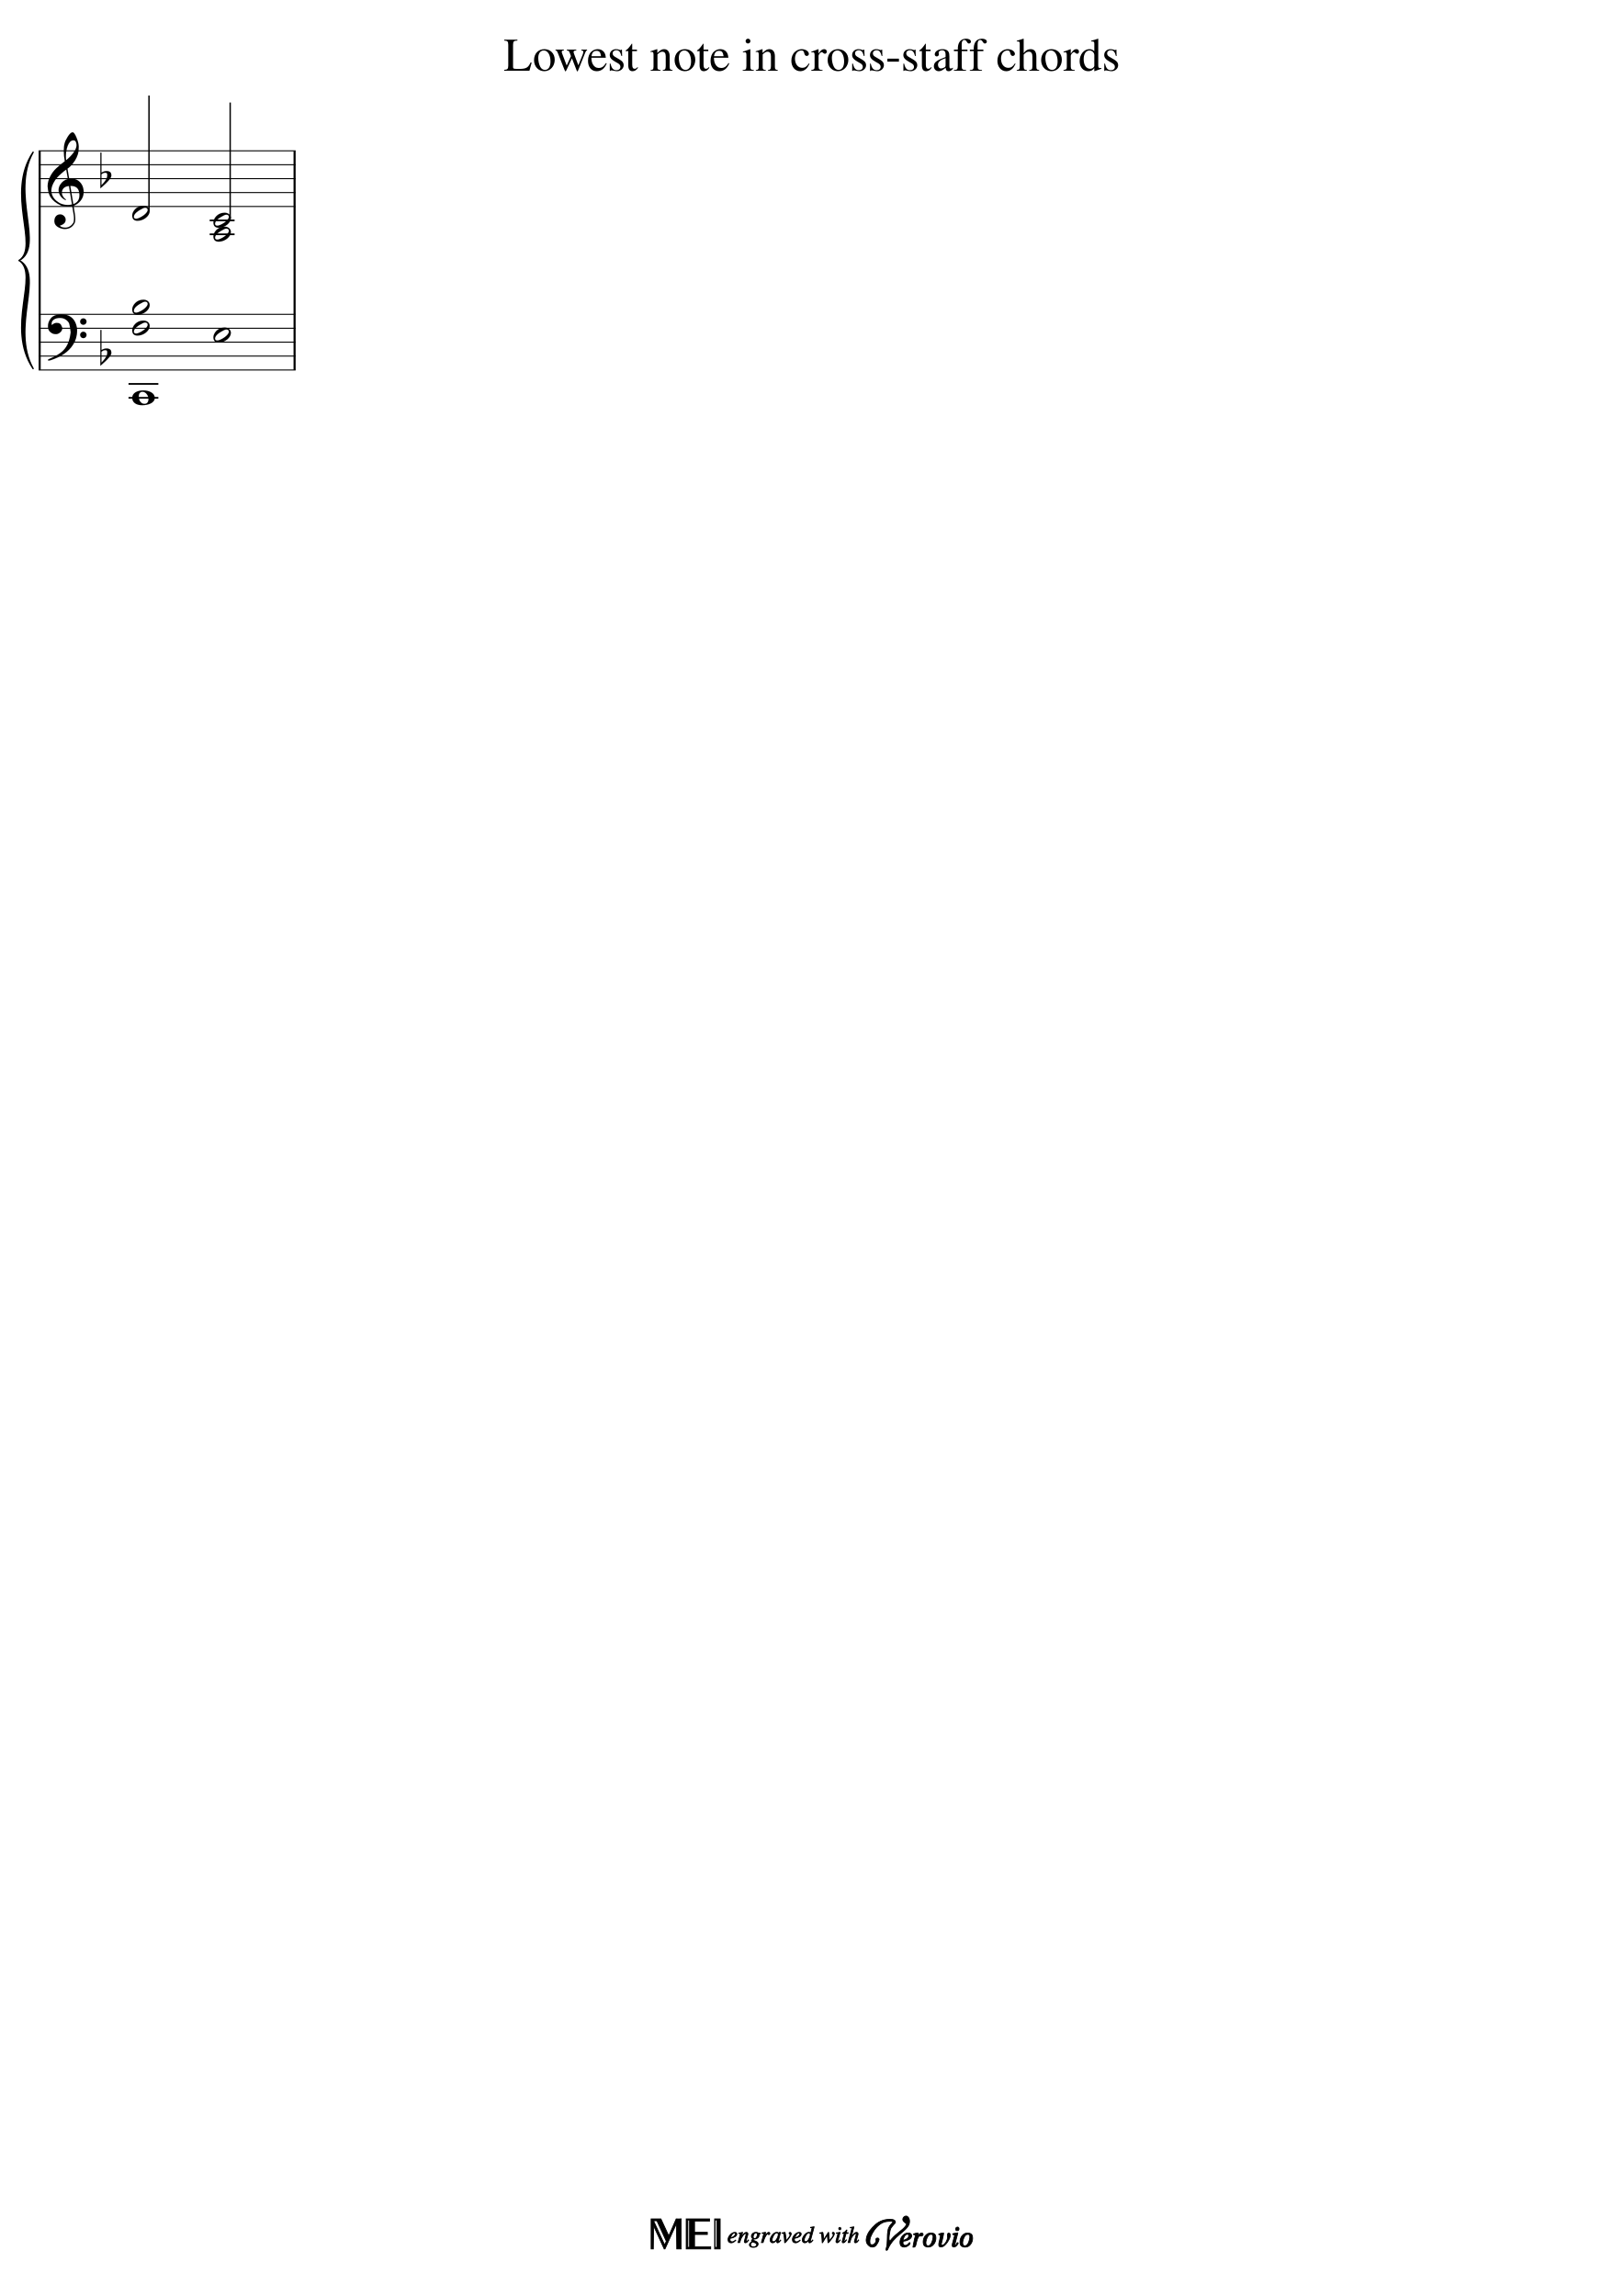
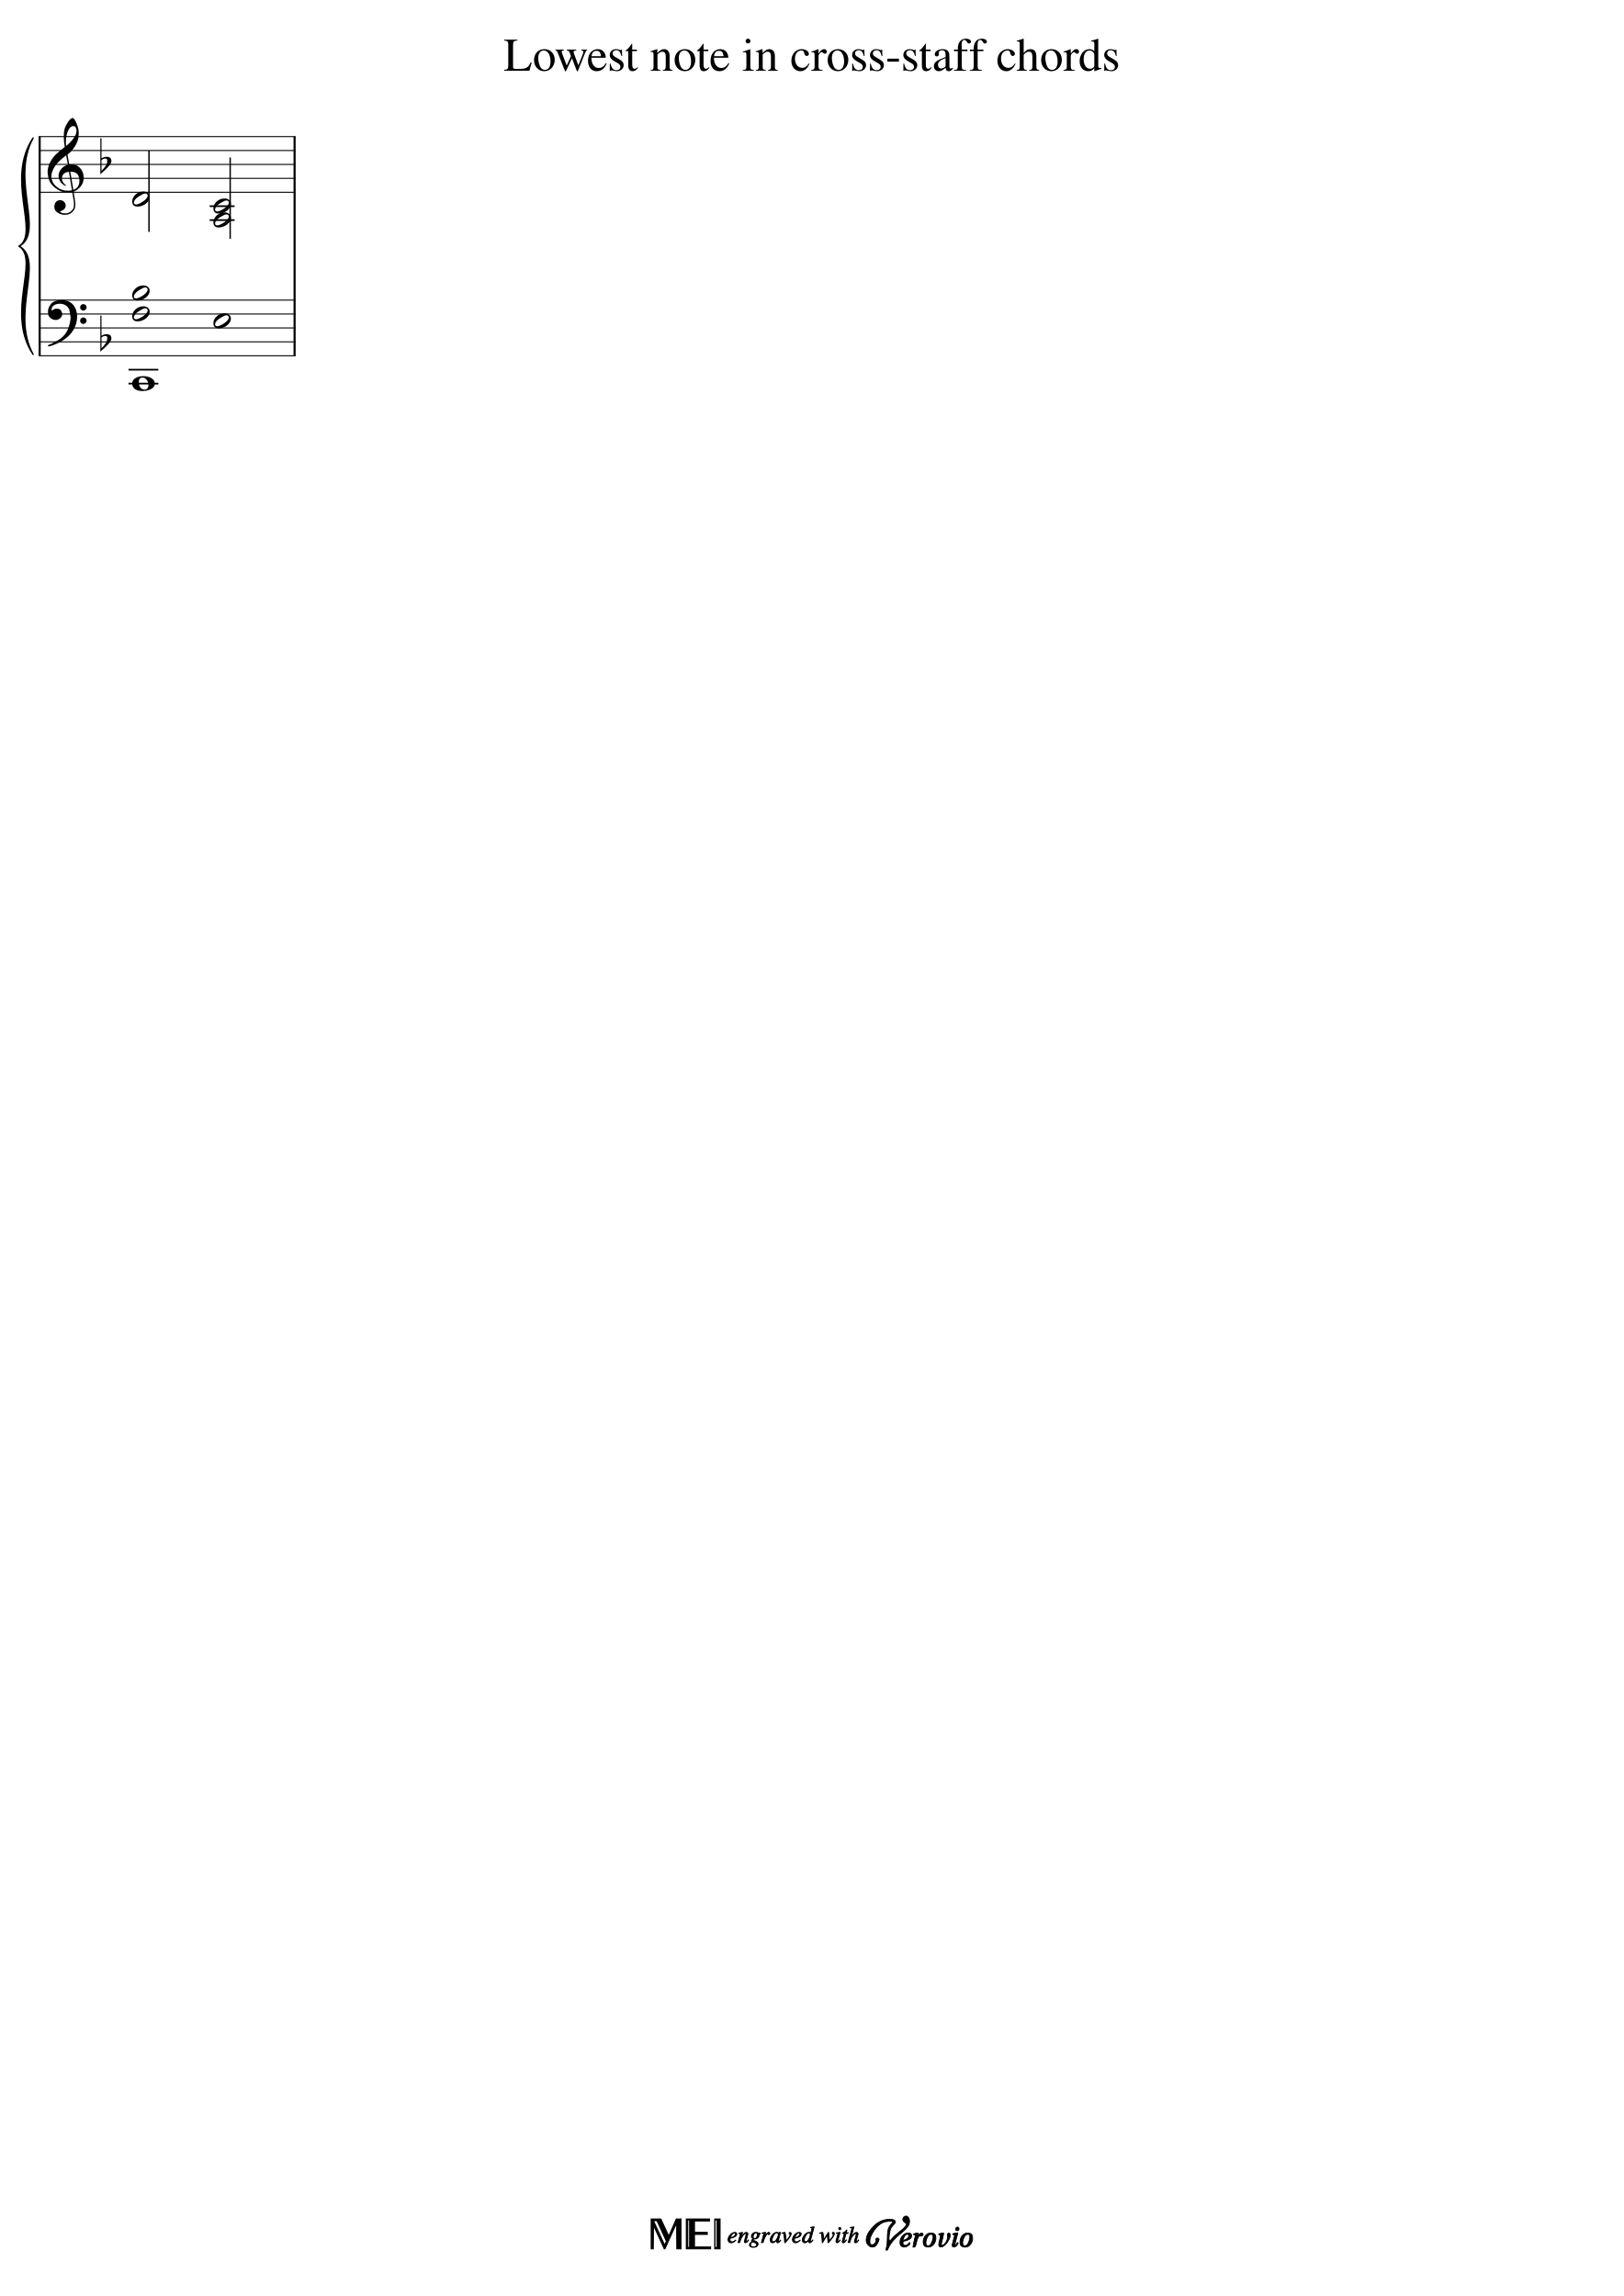
<svg xmlns="http://www.w3.org/2000/svg" xmlns:xlink="http://www.w3.org/1999/xlink" width="2100px" height="2970px" version="1.1" overflow="visible" id="docid">
  <defs>
    <g id="E050-docid">
      <path transform="scale(1,-1)" d="M441 -245c-23 -4 -48 -6 -76 -6c-59 0 -102 7 -130 20c-88 42 -150 93 -187 154c-26 44 -43 103 -48 176c0 6 -1 13 -1 19c0 54 15 111 45 170c29 57 65 106 110 148s96 85 153 127c-3 16 -8 46 -13 92c-4 43 -5 73 -5 89c0 117 16 172 69 257c34 54 64 82 89 82 c21 0 43 -30 69 -92s39 -115 41 -159v-15c0 -109 -21 -162 -67 -241c-13 -20 -63 -90 -98 -118c-13 -9 -25 -19 -37 -29l31 -181c8 1 18 2 28 2c58 0 102 -12 133 -35c59 -43 92 -104 98 -184c1 -7 1 -15 1 -22c0 -123 -87 -209 -181 -248c8 -57 17 -110 25 -162 c5 -31 6 -58 6 -80c0 -30 -5 -53 -14 -70c-35 -64 -88 -99 -158 -103c-5 0 -11 -1 -16 -1c-37 0 -72 10 -108 27c-50 24 -77 59 -80 105v11c0 29 7 55 20 76c18 28 45 42 79 44h6c49 0 93 -42 97 -87v-9c0 -51 -34 -86 -105 -106c17 -24 51 -36 102 -36c62 0 116 43 140 85 c9 16 13 41 13 74c0 20 -1 42 -5 67c-8 53 -18 106 -26 159zM461 939c-95 0 -135 -175 -135 -286c0 -24 2 -48 5 -71c50 39 92 82 127 128c40 53 60 100 60 140v8c-4 53 -22 81 -55 81h-2zM406 119l54 -326c73 25 110 78 110 161c0 7 0 15 -1 23c-7 95 -57 142 -151 142h-12 zM382 117c-72 -2 -128 -47 -128 -120v-7c2 -46 43 -99 75 -115c-3 -2 -7 -5 -10 -10c-70 33 -116 88 -123 172v11c0 68 44 126 88 159c23 17 49 29 78 36l-29 170c-21 -13 -52 -37 -92 -73c-50 -44 -86 -84 -109 -119c-45 -69 -67 -130 -67 -182v-13c5 -68 35 -127 93 -176 s125 -73 203 -73c25 0 50 3 75 9c-19 111 -36 221 -54 331z" />
    </g>
    <g id="E260-docid">
      <path transform="scale(1,-1)" d="M20 110c32 16 54 27 93 27c26 0 35 -3 54 -13c13 -7 24 -20 27 -38l4 -25c0 -28 -16 -57 -45 -89c-23 -25 -39 -44 -65 -68l-88 -79v644h20v-359zM90 106c-32 0 -48 -10 -70 -29v-194c31 31 54 59 71 84c21 32 32 59 32 84c0 9 1 16 1 20c0 14 -3 21 -11 30l-8 3z" />
    </g>
    <g id="E0A3-docid">
      <path transform="scale(1,-1)" d="M278 64c0 22 -17 39 -43 39c-12 0 -26 -3 -41 -10c-85 -43 -165 -94 -165 -156c5 -25 15 -32 49 -32c67 11 200 95 200 159zM0 -36c0 68 73 174 200 174c66 0 114 -39 114 -97c0 -84 -106 -173 -218 -173c-64 0 -96 32 -96 96z" />
    </g>
    <g id="E062-docid">
      <path transform="scale(1,-1)" d="M582 -120c0 32 26 58 58 58s58 -26 58 -58s-26 -58 -58 -58s-58 26 -58 58zM582 120c0 32 26 58 58 58s58 -26 58 -58s-26 -58 -58 -58s-58 26 -58 58zM158 96c51 0 73 -14 88 -49l16 -39c0 -17 -2 -30 -7 -40c-3 -11 -10 -21 -19 -31c-17 -18 -49 -43 -84 -43 c-55 0 -77 13 -112 44c-24 21 -35 55 -35 100c0 46 14 81 32 112c30 52 71 79 137 93l36 6l26 2c154 0 235 -68 274 -182c11 -32 18 -68 18 -107c0 -103 -26 -182 -68 -250c-89 -145 -234 -230 -412 -288l-30 -5c-9 0 -14 3 -14 8c3 10 5 11 10 16c35 15 70 30 96 44l78 43 c96 57 162 136 197 258c9 33 17 60 22 100c3 22 5 35 6 39c-7 69 -16 115 -23 140s-4 22 -16 40c-8 12 -19 23 -31 34c-24 21 -62 44 -118 44c-48 0 -84 -8 -113 -28c-28 -19 -42 -44 -42 -73v-16c2 -5 3 -9 4 -11c24 22 52 39 84 39z" />
    </g>
    <g id="E0A2-docid">
      <path transform="scale(1,-1)" d="M198 133c102 0 207 -45 207 -133c0 -92 -118 -133 -227 -133c-101 0 -178 46 -178 133c0 88 93 133 198 133zM293 -21c0 14 -3 29 -8 44c-7 20 -18 38 -33 54c-20 21 -43 31 -68 31l-20 -2c-15 -5 -27 -14 -36 -28c-4 -9 -6 -17 -8 -24s-3 -16 -3 -27c0 -15 3 -34 9 -57 s18 -41 34 -55c15 -15 36 -23 62 -23c4 0 10 1 18 2c19 5 32 15 40 30s13 34 13 55z" />
    </g>
  </defs>
  <style type="text/css">#docid g.ending, #docid g.fing, #docid g.reh, #docid g.tempo {font-weight:bold;}#docid g.dir, #docid g.dynam, #docid g.mNum {font-style:italic;}#docid g.label {font-weight:normal;}#docid ellipse, #docid path, #docid polygon, #docid polyline, #docid rect {stroke:currentColor}</style>
  <svg class="definition-scale" color="black" font-family="Times, serif" viewBox="0 0 21000 29700">
    <g class="page-margin" transform="translate(500, 500)">
      <g id="iJ6YNS9" class="mdiv pageMilestone" />
      <g id="j6ERYJ7" class="score pageMilestone" />
      <g id="i14SN0R8" class="system">
-         <path d="M13 1451 L13 4286" stroke-width="27" />
+         <path d="M13 1267 L13 4102" stroke-width="27" />
        <g id="yKWTSKG" class="grpSym">
-           <path d="M-72,4268 C-432,3728 18,3049 -252,2869 C81,3049 -369,3728 -72,4268" stroke-width="18" stroke-linecap="round" stroke-linejoin="round" />
-           <path d="M-72,1469 C-369,2009 81,2689 -252,2869 C18,2689 -432,2009 -72,1469" stroke-width="18" stroke-linecap="round" stroke-linejoin="round" />
+           <path d="M-72,4084 C-432,3544 18,2865 -252,2685 C81,2865 -369,3544 -72,4084" stroke-width="18" stroke-linecap="round" stroke-linejoin="round" />
+           <path d="M-72,1285 C-369,1825 81,2505 -252,2685 C18,2505 -432,1825 -72,1285" stroke-width="18" stroke-linecap="round" stroke-linejoin="round" />
        </g>
        <g id="gT9LEN2" class="section systemMilestone" />
        <g id="xQSQG56" class="measure">
          <g id="y16753K6" class="staff">
-             <path d="M0 1451 L3323 1451" stroke-width="13" />
-             <path d="M0 1631 L3323 1631" stroke-width="13" />
-             <path d="M0 1811 L3323 1811" stroke-width="13" />
-             <path d="M0 1991 L3323 1991" stroke-width="13" />
-             <path d="M0 2171 L3323 2171" stroke-width="13" />
+             <path d="M0 1267 L3323 1267" stroke-width="13" />
+             <path d="M0 1447 L3323 1447" stroke-width="13" />
+             <path d="M0 1627 L3323 1627" stroke-width="13" />
+             <path d="M0 1807 L3323 1807" stroke-width="13" />
+             <path d="M0 1987 L3323 1987" stroke-width="13" />
            <g id="v19VYQ6Y" class="clef">
-               <use xlink:href="#E050-docid" transform="translate(117, 1991) scale(0.72, 0.72)" />
+               <use xlink:href="#E050-docid" transform="translate(117, 1807) scale(0.72, 0.72)" />
            </g>
            <g id="x109P49T" class="keySig">
              <g id="z1CJ4AUV" class="keyAccid">
-                 <use xlink:href="#E260-docid" transform="translate(798, 1811) scale(0.72, 0.72)" />
+                 <use xlink:href="#E260-docid" transform="translate(798, 1627) scale(0.72, 0.72)" />
              </g>
            </g>
            <g class="ledgerLines below">
-               <path d="M2212 2351 L2534 2351" stroke-width="22" />
-               <path d="M2212 2531 L2534 2531" stroke-width="22" />
+               <path d="M2212 2167 L2534 2167" stroke-width="22" />
+               <path d="M2212 2347 L2534 2347" stroke-width="22" />
            </g>
            <g id="z1XZBIJA" class="layer">
              <g id="a12WP67W" class="chord">
                <g id="z1M5W8JL" class="stem">
-                   <path d="M1427 2238 L1427 736" stroke-width="18" />
+                   <path d="M1427 2499 L1427 1447" stroke-width="18" />
                </g>
                <g id="b4Y5DFV" class="note">
                  <g class="notehead">
-                     <use xlink:href="#E0A3-docid" transform="translate(1210, 2261) scale(0.72, 0.72)" />
+                     <use xlink:href="#E0A3-docid" transform="translate(1210, 2077) scale(0.72, 0.72)" />
                  </g>
                  <g id="cNFAQML" class="accid" />
                </g>
                <g id="d1RIF43L" class="note">
                  <g class="notehead">
-                     <use xlink:href="#E0A3-docid" transform="translate(1210, 3476) scale(0.72, 0.72)" />
+                     <use xlink:href="#E0A3-docid" transform="translate(1210, 3292) scale(0.72, 0.72)" />
                  </g>
                  <g id="e36A7UB" class="accid" />
                </g>
                <g id="fW4SW7P" class="note">
                  <g class="notehead">
-                     <use xlink:href="#E0A3-docid" transform="translate(1210, 3746) scale(0.72, 0.72)" />
+                     <use xlink:href="#E0A3-docid" transform="translate(1210, 3562) scale(0.72, 0.72)" />
                  </g>
                  <g id="g17JWEWV" class="accid" />
                </g>
              </g>
              <g id="h11BYRB0" class="chord">
                <g id="aA571PQ" class="stem">
-                   <path d="M2477 2328 L2477 826" stroke-width="18" />
+                   <path d="M2477 2589 L2477 1537" stroke-width="18" />
                </g>
                <g id="iEPNT2P" class="note">
                  <g class="notehead">
-                     <use xlink:href="#E0A3-docid" transform="translate(2260, 2351) scale(0.72, 0.72)" />
+                     <use xlink:href="#E0A3-docid" transform="translate(2260, 2167) scale(0.72, 0.72)" />
                  </g>
                  <g id="j180F7IU" class="accid" />
                </g>
                <g id="k1JVOWO3" class="note">
                  <g class="notehead">
-                     <use xlink:href="#E0A3-docid" transform="translate(2260, 3836) scale(0.72, 0.72)" />
+                     <use xlink:href="#E0A3-docid" transform="translate(2260, 3652) scale(0.72, 0.72)" />
                  </g>
                  <g id="l168SLSU" class="accid" />
                </g>
                <g id="m1I1R6XU" class="note">
                  <g class="notehead">
-                     <use xlink:href="#E0A3-docid" transform="translate(2260, 2531) scale(0.72, 0.72)" />
+                     <use xlink:href="#E0A3-docid" transform="translate(2260, 2347) scale(0.72, 0.72)" />
                  </g>
                  <g id="n3L1BSY" class="accid" />
                </g>
              </g>
            </g>
          </g>
          <g id="oYFJ0C6" class="staff">
-             <path d="M0 3566 L3323 3566" stroke-width="13" />
-             <path d="M0 3746 L3323 3746" stroke-width="13" />
-             <path d="M0 3926 L3323 3926" stroke-width="13" />
-             <path d="M0 4106 L3323 4106" stroke-width="13" />
-             <path d="M0 4286 L3323 4286" stroke-width="13" />
+             <path d="M0 3382 L3323 3382" stroke-width="13" />
+             <path d="M0 3562 L3323 3562" stroke-width="13" />
+             <path d="M0 3742 L3323 3742" stroke-width="13" />
+             <path d="M0 3922 L3323 3922" stroke-width="13" />
+             <path d="M0 4102 L3323 4102" stroke-width="13" />
            <g id="bKYQNZT" class="clef">
-               <use xlink:href="#E062-docid" transform="translate(117, 3746) scale(0.72, 0.72)" />
+               <use xlink:href="#E062-docid" transform="translate(117, 3562) scale(0.72, 0.72)" />
            </g>
            <g id="dA6A4P8" class="keySig">
              <g id="fKION1A" class="keyAccid">
-                 <use xlink:href="#E260-docid" transform="translate(798, 4106) scale(0.72, 0.72)" />
+                 <use xlink:href="#E260-docid" transform="translate(798, 3922) scale(0.72, 0.72)" />
              </g>
            </g>
            <g class="ledgerLines below">
-               <path d="M1162 4466 L1548 4466" stroke-width="22" />
-               <path d="M1162 4646 L1548 4646" stroke-width="22" />
+               <path d="M1162 4282 L1548 4282" stroke-width="22" />
+               <path d="M1162 4462 L1548 4462" stroke-width="22" />
            </g>
            <g id="p6KLLMO" class="layer">
              <g id="q4CA8UL" class="note">
                <g class="notehead">
-                   <use xlink:href="#E0A2-docid" transform="translate(1210, 4646) scale(0.72, 0.72)" />
+                   <use xlink:href="#E0A2-docid" transform="translate(1210, 4462) scale(0.72, 0.72)" />
                </g>
                <g id="r10DL3CR" class="accid" />
              </g>
            </g>
          </g>
          <g id="w1I5DK26" class="barLine">
-             <path d="M3310 1451 L3310 2171" stroke-width="27" />
-             <path d="M3310 3566 L3310 4286" stroke-width="27" />
-             <path d="M3310 2171 L3310 3566" stroke-width="27" />
+             <path d="M3310 1267 L3310 1987" stroke-width="27" />
+             <path d="M3310 3382 L3310 4102" stroke-width="27" />
+             <path d="M3310 1987 L3310 3382" stroke-width="27" />
          </g>
        </g>
        <g id="b1XSZE2H" class="systemMilestoneEnd gT9LEN2" />
      </g>
      <g id="c1IEYM10" class="pageMilestoneEnd j6ERYJ7" />
      <g id="dIZDUHE" class="pageMilestoneEnd iJ6YNS9" />
      <g id="kOVASEE" class="pgHead autogenerated">
        <text font-size="0px">
          <tspan id="l1I7OPR1" class="rend" x="10000" y="415" text-anchor="middle">
            <tspan id="m81K135" class="rend">
              <tspan id="n2N7U24" class="text">
                <tspan font-size="607px">Lowest note in cross-staff chords</tspan>
              </tspan>
            </tspan>
          </tspan>
        </text>
      </g>
      <g id="e1EHME80" class="pgFoot autogenerated">
        <g id="f1BEGS43" class="fig">
          <g class="svg" transform="translate(7750, 28099) scale(10, 10)">
            <g>
              <path fill="#000000" d="M 17.113,49.265 V 10.368 h 12.697 c 3.289,7.337 6.713,14.61 10.127,21.889 3.42,-7.485 6.256,-14.205 9.589,-21.91 2.436,0.104 4.317,0.085 6.484,-0.058 V 49.264 H 50.274 C 50.145,38.356 50.016,27.448 49.887,16.54 45.003,27.315 39.967,38.434 35.084,49.209 34.679,49.344 34.427,49.136 34.022,49.271 29.466,39.331 24.91,29.391 20.354,19.451 20.224,29.389 20.095,39.327 19.965,49.264 H 17.113 Z M 36.754,39.325 C 32.721,30.513 28.688,21.701 24.655,12.889 22.531,12.751 22.657,12.71 20.714,12.814 v 0.966 c 4.613,9.998 9.609,20.749 13.873,30.082 0.722,-1.513 1.445,-3.025 2.167,-4.538 z m 25.738,9.94 c 0,-12.966 0,-25.931 0,-38.897 10.084,0 20.169,0 30.253,0 0,0.96 0,1.921 0,2.881 -6.483,0 -12.966,0 -19.448,0 0,4.802 0,9.604 0,14.406 5.522,0 11.045,0 16.567,0 0,0.96 0,1.921 0,2.881 -5.522,0 -11.045,0 -16.567,0 0,5.282 0,10.565 0,15.847 6.963,0 13.926,0 20.889,0 0,0.96 0,1.921 0,2.881 -10.565,0 -21.129,0 -31.694,0 z m 4.322,-2.161 c 0,-11.765 0,-23.53 0,-35.295 -0.72,0 -1.441,0 -2.161,0 0,11.765 0,23.53 0,35.295 0.72,0 1.441,0 2.161,0 z m 32.414,2.161 c 0,-12.966 0,-25.931 0,-38.897 2.401,0 4.802,0 7.203,0 0,12.966 0,25.931 0,38.897 -2.401,0 -4.802,0 -7.203,0 z m 2.881,-2.161 c 0,-11.765 0,-23.53 0,-35.295 -0.72,0 -1.441,0 -2.161,0 0,11.765 0,23.53 0,35.295 0.72,0 1.441,0 2.161,0 z" />
              <path fill="#000000" d="m 346.3,6.7 c -3.1,0.5 -4.9,4.4 -2.7,6.8 1.2,1.4 2.7,2.4 4.1,3.5 -2.4,5.3 -7.7,8.3 -11.9,12.1 -3.7,2.8 -7,6.2 -9.7,9.9 -2.2,-0.8 -0.915,-7.719 -0.627,-9.5 0.288,-1.781 0.727,-6.4 2.927,-8.7 1.3,-1.9 3,-3.5 4.5,-5.2 1.2,-3.4 -3.2,-4.9 -5.8,-4.6 -7.3,-0.5 -14.6,2 -20,6.8 -5,4.6 -10,10.1 -11.5,17 -0.9,3.5 -0.2,7.5 2.8,9.9 2.5,2.8 7.4,2.9 9.8,-0.2 1.7,-2.3 3.2,-4.8 3.8,-7.6 -0.1,-2.6 -4.4,-2.3 -4.3,0.2 1.2,2.4 -0.9,4.7 -2.7,6.2 -1.7,0.9 -4.7,0.7 -4.8,-1.7 -1,-5.8 2.1,-11.3 5.2,-16.1 4,-5.8 9.8,-11.2 17.2,-11.8 1.6,0 8.1,-1.2 6.8,1.4 -2.8,2.8 -5.6,6.1 -6,10.3 -1.6,7.7 0.1,15.7 -2.3,23.2 -1.1,3.9 2,2.6 2.5,0.2 3.3,-7.4 8.9,-13.4 15.1,-18.5 4.2,-3.9 9.5,-7.1 11.9,-12.6 1.3,-3.6 1.2,-9 -2.7,-10.9 -0.504,-0.177 -1.07,-0.165 -1.6,-0.1 z m 66,14.5 c -2,0.8 -1.8,4.9 0.8,4.4 3.4,0.4 2.9,-6.2 -0.8,-4.4 z m 0.6,7.3 c -1.3,0.5 -7.6,0.5 -5.4,2.2 4,-0.3 0.7,4.5 0.6,6.7 -0.4,2.9 -2.4,5.9 -1.2,8.8 2.7,1.7 5.6,-0.8 6.8,-3.2 1.6,-1.4 -0.5,-3 -1.2,-0.9 -0.4,0.8 -2.4,3.5 -2.6,1.8 1.1,-5 2.7,-9.9 3.9,-14.9 l -0.1,-0.5 h -0.9 z m -65.1,0.2 c -6.5,1.6 -10.5,9.5 -8.2,15.7 2.1,3.4 7.4,2.9 10.1,0.4 2,-0.2 3.6,-5.3 1,-3.4 -1.4,2 -4,4.2 -6.5,2.8 -2.2,-1.9 -1.9,-5.7 1.7,-5.3 3.1,-0.9 6.9,-2.1 8.1,-5.5 0.9,-2.7 -1.6,-5.2 -4.3,-4.8 h -1.1 -0.7 z m 13.6,0 c -2.2,0 -8.5,1.8 -2.9,2.3 0.9,1.9 -1,4.9 -1.1,7.2 -0.5,2.9 -1.4,5.7 -1.7,8.7 3.7,0.7 3.8,-2.6 4.4,-5.3 0.9,-3.3 1.6,-7 4.1,-9.5 2.4,1.6 6.8,-0.7 3.7,-3.4 -2.9,-0.5 -4.8,2.4 -6.2,4.3 0,-1.2 2.4,-5 -0.2,-4.3 z m 15.8,0 c -6.4,1.3 -9.6,9.1 -7.7,14.9 1.9,4 7.7,3.9 11,1.7 4.1,-3 6,-8.9 4.4,-13.7 -1.3,-3 -4.8,-3.2 -7.6,-3 z m 17,0 c -2.3,0 -8.8,1.9 -3,2.4 0.4,2.5 -1,5.7 -1.4,8.4 -0.7,2.4 -1.8,7.5 2.1,7.2 3.8,-0.1 6.5,-3.5 8.5,-6.3 2,-3.2 4.5,-7 3.3,-10.9 -3.7,-3 -3.6,2.6 -3.1,5.1 -0.7,3.8 -2.7,7.9 -6.2,9.8 -3.6,0.6 -1,-4.3 -0.8,-6.1 0.6,-3.2 1.6,-6.3 1.9,-9.5 h -1.1 z m 30.6,0 c -6.3,1.2 -9.5,8.9 -7.8,14.7 1.5,4 7.2,4.2 10.5,2.4 4.6,-2.8 6.6,-9.3 4.8,-14.3 -1.4,-2.8 -4.8,-3 -7.5,-2.8 z m -75.4,1.7 c 2.1,1.5 0.2,4.7 -1.6,5.7 -1.1,0.4 -5.5,3.4 -4.6,0.7 0.8,-2.7 2.2,-6.2 5.3,-6.6 l 0.9,0.1 z m 30.8,0 c 2.6,1.5 1.3,5.2 0.8,7.6 -0.8,2.7 -1.9,5.9 -4.7,7.1 -5.1,0.8 -4,-5.8 -2.8,-8.8 1,-2.8 3,-6.8 6.7,-5.8 z m 47.1,-0.1 c 2.9,0.7 2,4.7 1.5,6.8 -0.7,3 -1.8,6.7 -5,8 -4.7,0.8 -4,-5.1 -3,-7.9 0.9,-3 2.7,-7.3 6.5,-6.8 z" />
              <g>
                <path d="m 116.566,37.118 q 0,-3.252 2.93,-6.299 2.9,-3.047 5.991,-3.047 1.143,0 1.816,0.527 0.674,0.527 0.674,1.567 0,2.109 -2.476,3.618 -2.461,1.494 -5.186,1.831 l -0.835,0.103 q -0.19,0.601 -0.264,0.967 -0.073,0.352 -0.073,0.894 0,1.289 0.835,2.007 0.85,0.718 2.007,0.718 1.099,0 2.329,-0.732 0.703,-0.425 2.036,-1.523 l 0.381,0.337 q -0.659,0.835 -1.89,1.714 -2.183,1.567 -4.38,1.567 -1.553,0 -2.725,-1.099 -1.172,-1.099 -1.172,-3.149 z m 3.12,-2.358 q 2.798,-0.41 4.556,-1.963 Q 126,31.229 126,29.691 q 0,-0.557 -0.264,-0.879 -0.264,-0.337 -0.776,-0.337 -0.952,0 -1.875,0.82 -0.908,0.806 -1.641,1.831 -0.776,1.201 -1.23,2.3 -0.249,0.586 -0.527,1.333 z" />
                <path d="m 129.472,41 2.534,-9.053 q 0.322,-1.143 0.366,-1.377 0.059,-0.249 0.059,-0.527 0,-0.425 -0.249,-0.659 -0.234,-0.249 -0.938,-0.249 -0.176,0 -0.352,0.029 -0.161,0.015 -0.366,0.044 v -0.498 q 0.952,-0.146 1.348,-0.22 0.41,-0.073 0.879,-0.176 l 2.622,-0.571 q 0.088,0.059 0.117,0.132 l -1.948,6.299 q 1.787,-2.739 2.988,-4.072 2.109,-2.358 3.779,-2.358 0.645,0 1.113,0.249 0.894,0.483 0.894,1.743 0,0.352 -0.073,0.732 -0.073,0.381 -0.19,0.82 l -1.919,7.017 q -0.059,0.22 -0.132,0.542 -0.073,0.308 -0.073,0.439 0,0.22 0.103,0.396 0.103,0.176 0.337,0.176 0.381,0 0.879,-0.439 0.498,-0.454 1.626,-1.919 l 0.425,0.381 q -1.201,1.626 -1.904,2.285 -1.201,1.157 -2.3,1.157 -0.498,0 -0.967,-0.322 -0.454,-0.337 -0.454,-1.201 0,-0.249 0.029,-0.527 0.044,-0.278 0.103,-0.483 l 1.846,-7.119 q 0.146,-0.586 0.19,-0.952 0.059,-0.381 0.059,-0.542 0,-0.352 -0.176,-0.601 -0.161,-0.264 -0.586,-0.264 -1.099,0 -2.769,1.992 -0.981,1.187 -1.992,2.827 -0.776,1.274 -1.23,2.49 Q 132.709,37.821 131.742,41 Z" />
                <path d="m 149.13,33.5 q 0,0.908 0.278,1.45 0.469,0.894 1.685,0.894 1.318,0 2.344,-1.67 1.04,-1.685 1.04,-3.706 0,-0.967 -0.425,-1.509 -0.425,-0.557 -1.274,-0.557 -1.641,0 -2.651,1.743 -0.996,1.743 -0.996,3.354 z m 0.513,13.066 q 1.743,0 2.886,-0.835 1.157,-0.835 1.157,-1.992 0,-0.879 -0.601,-1.479 -0.322,-0.322 -1.04,-0.688 -0.601,-0.293 -2.036,-0.835 -1.421,-0.557 -1.641,-0.557 -0.381,0 -1.479,1.011 -1.099,1.025 -1.099,2.314 0,1.948 1.685,2.681 0.879,0.381 2.168,0.381 z m -5.479,-2.681 q 0,-1.099 0.835,-2.095 0.85,-0.981 2.681,-1.963 -0.366,-0.234 -0.601,-0.483 -0.234,-0.264 -0.234,-0.688 0,-0.601 0.835,-1.377 0.469,-0.439 1.523,-1.157 -0.938,-0.352 -1.611,-0.996 -0.82,-0.864 -0.82,-2.241 0,-2.212 1.729,-3.677 1.729,-1.465 4.277,-1.465 1.333,0 2.256,0.425 0.923,0.41 1.084,0.688 h 1.978 v 1.172 h -1.494 q 0.088,0.322 0.132,0.586 0.044,0.264 0.044,0.747 0,2.373 -1.846,3.735 -1.831,1.362 -3.955,1.362 -0.22,0 -0.41,-0.015 -0.19,-0.029 -0.469,-0.088 -0.22,0 -0.601,0.425 -0.396,0.425 -0.396,0.762 0,0.498 3.223,1.699 3.208,1.216 3.208,3.56 0,1.758 -1.611,3.076 -1.611,1.333 -4.863,1.333 -2.256,0 -3.574,-0.967 -1.318,-0.967 -1.318,-2.358 z" />
                <path d="m 165.038,27.67 q 0.132,0 0.176,0.088 0.059,0.073 0.059,0.176 -0.015,0.146 -0.029,0.22 l -1.465,5.669 0.322,-0.63 q 1.055,-2.065 2.461,-3.765 1.421,-1.714 2.695,-1.714 0.688,0 1.055,0.454 0.381,0.454 0.381,1.04 0,0.659 -0.381,1.099 -0.366,0.425 -1.025,0.425 -0.454,0 -0.688,-0.176 -0.234,-0.176 -0.366,-0.41 l -0.176,-0.322 q -0.059,-0.088 -0.146,-0.132 -0.073,-0.059 -0.19,-0.059 -0.571,0 -1.655,1.597 -1.069,1.597 -1.919,3.457 -0.513,1.128 -1.143,2.988 Q 162.606,38.847 161.947,41 h -2.256 l 2.432,-8.818 q 0.205,-0.762 0.322,-1.362 0.132,-0.601 0.132,-0.981 0,-0.439 -0.22,-0.674 -0.22,-0.234 -0.762,-0.234 -0.176,0 -0.439,0.029 -0.264,0.029 -0.63,0.073 v -0.483 l 0.586,-0.117 q 1.143,-0.234 2.49,-0.498 1.362,-0.264 1.436,-0.264 z" />
                <path d="m 181.518,30.424 q 0,-1.055 -0.483,-1.553 -0.483,-0.498 -1.172,-0.498 -2.388,0 -4.438,3.662 -1.802,3.223 -1.802,5.552 0,1.172 0.498,1.714 0.513,0.527 1.26,0.527 2.212,0 4.263,-3.56 1.875,-3.237 1.875,-5.845 z m -1.831,-2.71 q 1.157,0 1.787,0.601 0.337,0.322 0.527,0.85 l 0.073,0.205 0.322,-1.113 q 0.059,-0.19 0.103,-0.249 0.044,-0.073 0.205,-0.088 l 1.655,-0.19 q 0.132,0 0.146,0.059 0.029,0.044 0,0.176 -0.059,0.19 -0.088,0.308 -0.029,0.103 -0.088,0.308 l -1.348,5.244 q -0.439,1.714 -0.747,2.959 -0.542,2.256 -0.542,2.578 0,0.205 0.103,0.308 0.117,0.088 0.278,0.088 0.132,0 0.278,-0.088 0.161,-0.088 0.381,-0.264 l 0.249,-0.205 q 0.117,-0.103 0.264,-0.234 0.146,-0.146 0.352,-0.352 l 0.908,-0.938 0.352,0.308 q -1.523,1.948 -2.446,2.651 -0.923,0.688 -1.758,0.688 -0.542,0 -0.85,-0.381 -0.293,-0.381 -0.293,-0.952 0,-0.527 0.19,-1.509 0.205,-0.996 0.396,-1.67 -0.264,0.439 -0.894,1.289 -0.615,0.835 -1.523,1.626 -1.069,0.952 -2.051,1.348 -0.762,0.264 -1.465,0.264 -1.187,0 -2.153,-0.967 -0.967,-0.981 -0.967,-2.769 0,-3.076 2.754,-6.416 2.842,-3.472 5.889,-3.472 z" />
                <path d="m 196.664,27.772 q 0.82,0 1.26,0.586 0.439,0.586 0.439,1.333 0,1.978 -3.911,6.929 -3.706,4.702 -4.438,4.702 -0.22,0 -0.293,-0.601 -0.044,-0.337 -0.044,-1.143 0,-0.981 -0.19,-3.325 -0.19,-2.344 -0.366,-3.472 -0.366,-2.476 -0.718,-3.193 -0.352,-0.718 -1.333,-0.718 -0.161,0 -0.381,0.015 -0.205,0.015 -0.483,0.044 v -0.381 q 0.439,-0.088 1.846,-0.396 1.406,-0.308 1.494,-0.337 l 0.483,-0.146 q 0.205,-0.059 0.322,0.234 0.117,0.278 0.293,1.055 0.557,2.549 0.835,5.024 0.176,1.538 0.352,4.556 l 0.483,-0.513 q 1.509,-1.597 3.018,-3.794 1.509,-2.197 1.509,-3.105 0,-0.454 -0.659,-1.084 -0.659,-0.645 -0.659,-1.172 0,-0.483 0.322,-0.791 0.337,-0.308 0.82,-0.308 z" />
                <path d="m 199.828,37.118 q 0,-3.252 2.93,-6.299 2.9,-3.047 5.991,-3.047 1.143,0 1.816,0.527 0.674,0.527 0.674,1.567 0,2.109 -2.476,3.618 -2.461,1.494 -5.186,1.831 l -0.835,0.103 q -0.19,0.601 -0.264,0.967 -0.073,0.352 -0.073,0.894 0,1.289 0.835,2.007 0.85,0.718 2.007,0.718 1.099,0 2.329,-0.732 0.703,-0.425 2.036,-1.523 l 0.381,0.337 q -0.659,0.835 -1.89,1.714 -2.183,1.567 -4.38,1.567 -1.553,0 -2.725,-1.099 -1.172,-1.099 -1.172,-3.149 z m 3.12,-2.358 q 2.798,-0.41 4.556,-1.963 1.758,-1.567 1.758,-3.105 0,-0.557 -0.264,-0.879 -0.264,-0.337 -0.776,-0.337 -0.952,0 -1.875,0.82 -0.908,0.806 -1.641,1.831 -0.776,1.201 -1.23,2.3 -0.249,0.586 -0.527,1.333 z" />
                <path d="m 215.238,37.602 q 0,0.894 0.41,1.567 0.41,0.659 1.392,0.659 2.095,0 4.028,-3.369 1.816,-3.164 1.816,-5.991 0,-0.894 -0.293,-1.479 -0.293,-0.586 -1.187,-0.586 -2.227,0 -4.307,3.604 -1.86,3.223 -1.86,5.596 z m 6.006,-9.888 q 1.157,0 1.641,0.557 0.278,0.322 0.439,1.099 l 1.67,-6.006 q 0.073,-0.249 0.088,-0.439 0.029,-0.205 0.029,-0.352 0,-0.571 -0.22,-0.718 -0.205,-0.146 -0.601,-0.146 -0.249,0 -0.469,0.015 -0.205,0.015 -0.557,0.044 v -0.483 q 1.655,-0.22 4.585,-0.762 l 0.132,0.146 -0.029,0.161 -2.812,10.532 -1.919,6.973 q -0.059,0.234 -0.103,0.439 -0.029,0.19 -0.029,0.352 0,0.396 0.19,0.513 0.205,0.117 0.352,0.117 0.425,0 1.201,-0.747 0.454,-0.454 1.245,-1.406 l 0.337,0.322 -0.205,0.308 q -0.542,0.806 -1.392,1.641 -1.509,1.479 -2.71,1.479 -0.396,0 -0.718,-0.176 -0.601,-0.352 -0.601,-1.26 0,-0.308 0.088,-0.981 0.088,-0.674 0.264,-1.465 -1.113,1.699 -2.446,2.783 -1.318,1.084 -2.886,1.084 -1.274,0 -2.227,-0.908 -0.952,-0.908 -0.952,-2.798 0,-3.193 2.93,-6.562 2.915,-3.354 5.684,-3.354 z" />
                <path d="m 254.13,29.53 q 0,1.23 -1.187,3.252 -0.659,1.128 -1.86,2.739 -1.23,1.655 -2.534,3.267 -2.065,2.549 -2.432,2.549 -0.161,0 -0.205,-0.132 -0.044,-0.132 -0.117,-0.894 l -0.864,-9.126 -6.079,9.961 q -0.044,0.088 -0.117,0.117 -0.059,0.029 -0.132,0.029 l -0.205,-0.044 -0.029,-0.132 -0.176,-3.618 q -0.059,-1.216 -0.176,-2.505 -0.103,-1.304 -0.205,-2.256 -0.308,-2.651 -0.659,-3.252 -0.337,-0.601 -1.26,-0.601 -0.176,0 -0.352,0.015 -0.176,0 -0.366,0.029 v -0.425 q 0.601,-0.103 1.143,-0.22 0.557,-0.117 1.216,-0.264 l 1.377,-0.352 q 0.498,0 1.011,4.175 0.278,2.285 0.498,5.2 l 5.757,-9.097 q 0.059,-0.117 0.146,-0.19 0.088,-0.088 0.205,-0.088 0.132,0 0.176,0.088 0.044,0.088 0.059,0.264 l 0.981,10.591 q 0.103,-0.132 1.626,-2.065 1.523,-1.948 1.597,-2.065 1.099,-1.582 1.465,-2.446 0.234,-0.557 0.234,-1.084 0,-0.205 -0.059,-0.381 -0.059,-0.19 -0.278,-0.396 L 251.874,29.75 q -0.19,-0.19 -0.337,-0.41 -0.132,-0.234 -0.132,-0.542 0,-0.366 0.249,-0.747 0.264,-0.381 0.938,-0.381 0.542,0 1.04,0.439 0.498,0.425 0.498,1.421 z" />
                <path d="m 261.176,24.521 q -0.601,0 -1.025,-0.469 -0.425,-0.469 -0.425,-1.128 0,-0.674 0.425,-1.143 0.425,-0.469 1.025,-0.469 0.601,0 1.025,0.469 0.439,0.469 0.439,1.143 0,0.674 -0.439,1.143 -0.425,0.454 -1.025,0.454 z m 0.352,3.208 q 0.088,0.044 0.073,0.117 l -2.959,10.459 q -0.205,0.835 -0.205,0.996 0,0.22 0.088,0.381 0.073,0.176 0.366,0.176 0.498,0 1.318,-0.864 0.483,-0.513 1.187,-1.465 l 0.381,0.322 -0.146,0.205 q -1.099,1.538 -1.816,2.212 -1.128,1.055 -2.197,1.055 -0.63,0 -1.055,-0.527 -0.41,-0.527 -0.41,-1.245 0,-0.425 0.059,-0.732 0.059,-0.322 0.22,-0.938 l 2.051,-7.529 q 0.044,-0.176 0.073,-0.322 0.029,-0.146 0.029,-0.293 0,-0.527 -0.396,-0.645 -0.381,-0.132 -1.523,-0.132 v -0.483 q 1.216,-0.146 1.743,-0.22 0.542,-0.088 1.084,-0.176 0.703,-0.117 1.333,-0.264 0.63,-0.146 0.703,-0.088 z" />
                <path d="m 264.179,40.033 q 0,-0.117 0.015,-0.264 0.015,-0.161 0.059,-0.322 l 2.754,-10.239 h -2.227 q 0,-0.396 0.059,-0.498 0.059,-0.103 0.293,-0.205 1.479,-0.63 2.285,-1.216 0.82,-0.586 2.227,-2.256 l 0.234,-0.278 q 0.044,-0.059 0.103,-0.088 0.073,-0.044 0.146,-0.044 0.146,0.029 0.205,0.059 0.044,0.103 0.044,0.19 0.015,0.073 0,0.161 l -0.835,3.193 h 2.388 l -0.176,0.981 h -2.49 l -2.637,9.858 q -0.073,0.264 0.044,0.513 0.117,0.234 0.396,0.234 0.381,0 1.069,-0.762 0.396,-0.41 1.333,-1.626 l 0.381,0.22 -0.205,0.308 q -1.26,1.89 -2.227,2.637 -0.952,0.732 -1.816,0.732 -0.747,0 -1.084,-0.396 -0.337,-0.396 -0.337,-0.894 z" />
                <path d="m 274.696,21.356 q 0.938,-0.132 1.509,-0.205 0.586,-0.088 1.011,-0.161 1.729,-0.337 1.86,-0.366 0.132,-0.029 0.205,-0.029 0.176,0.088 0.176,0.22 l -3.442,13.081 q 1.846,-2.725 3.018,-3.984 2.051,-2.168 3.765,-2.168 0.703,0 1.348,0.454 0.659,0.439 0.659,1.597 0,0.278 -0.073,0.718 -0.073,0.439 -0.176,0.776 l -1.978,7.017 q -0.088,0.293 -0.146,0.571 -0.059,0.264 -0.059,0.483 0,0.249 0.117,0.381 0.117,0.117 0.337,0.117 0.454,0 1.069,-0.63 0.381,-0.396 1.421,-1.729 l 0.381,0.352 q -1.025,1.523 -1.743,2.227 -1.274,1.245 -2.563,1.245 -0.586,0 -0.981,-0.366 -0.396,-0.366 -0.396,-1.055 0,-0.19 0.015,-0.352 0.029,-0.176 0.088,-0.381 l 2.256,-8.584 q 0.029,-0.117 0.044,-0.234 0.029,-0.132 0.029,-0.264 0,-0.366 -0.22,-0.571 -0.234,-0.205 -0.601,-0.205 -0.981,0 -2.476,1.582 -1.494,1.567 -2.52,3.208 -0.703,1.157 -1.069,2.183 Q 275.209,37.309 274.184,41 h -2.271 l 4.688,-17.769 q 0.044,-0.19 0.059,-0.322 0.015,-0.132 0.015,-0.249 0,-0.63 -0.41,-0.747 -0.41,-0.132 -1.567,-0.073 z" />
              </g>
            </g>
          </g>
        </g>
      </g>
    </g>
  </svg>
</svg>
